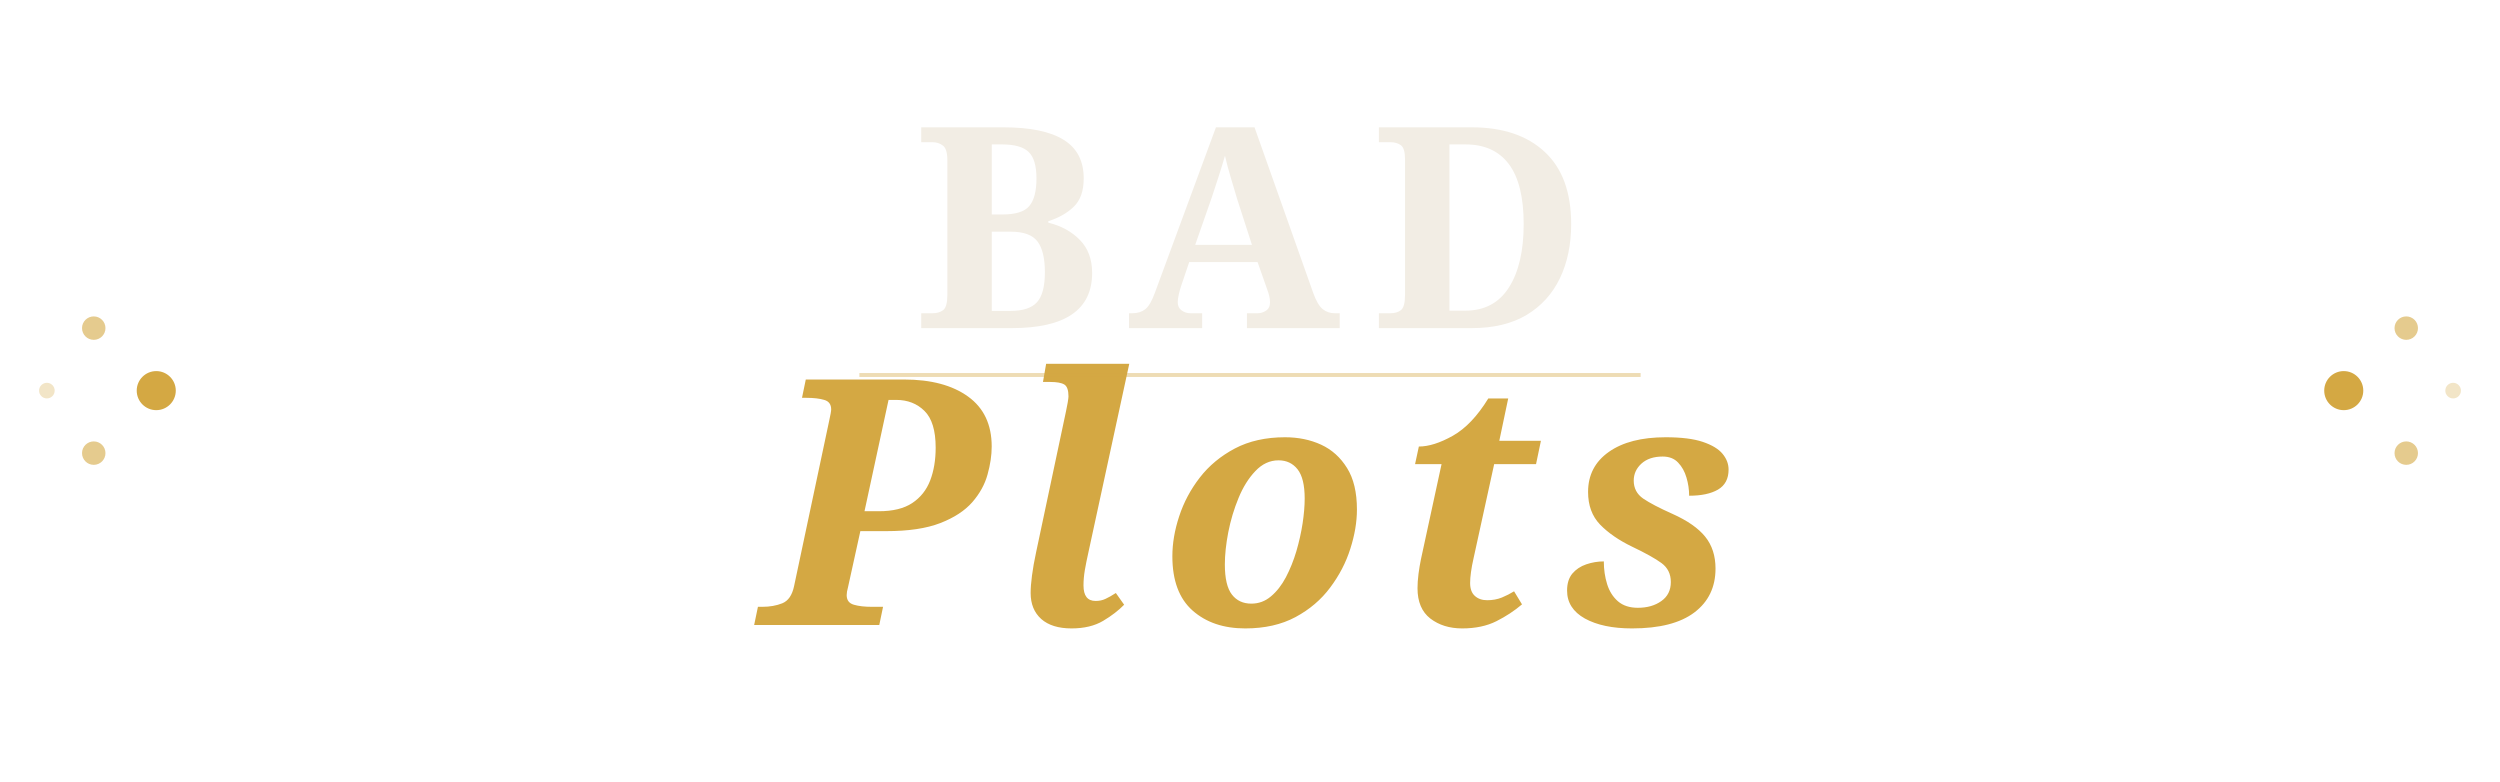
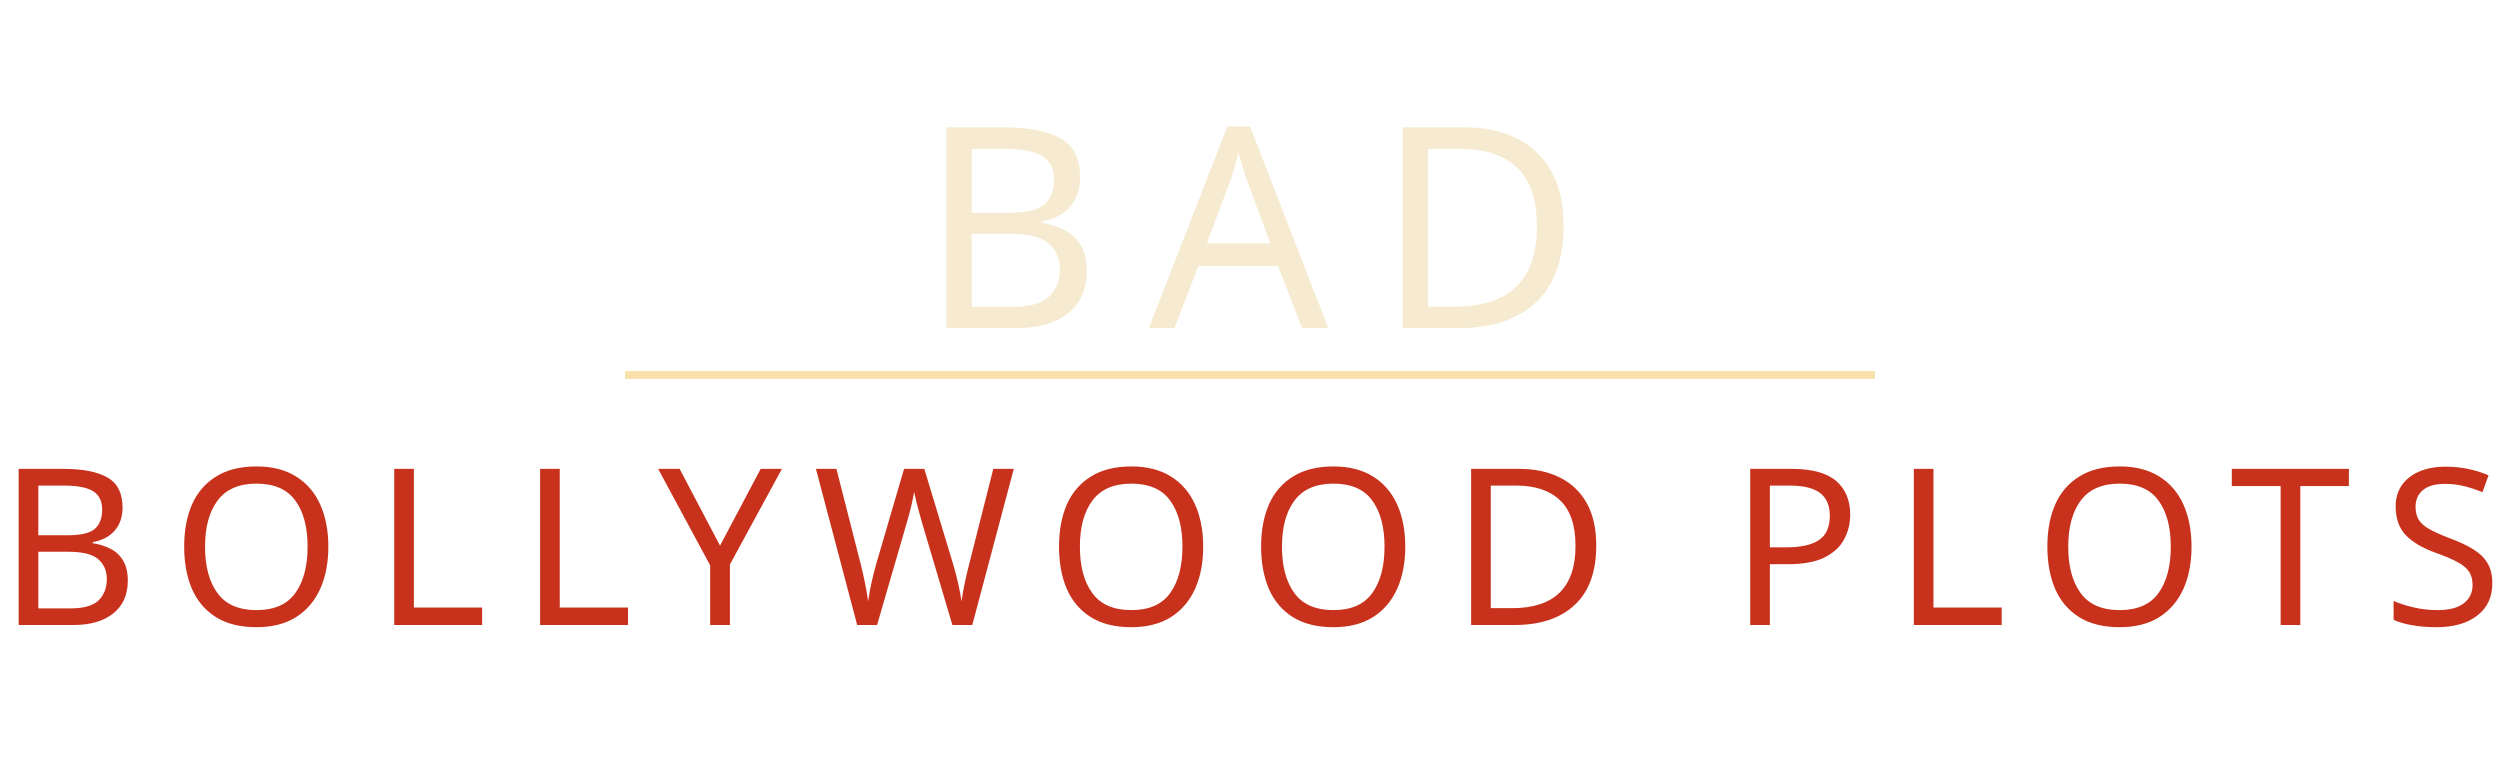
<svg xmlns="http://www.w3.org/2000/svg" viewBox="0 0 320 100" fill="none">
-   <circle cx="20" cy="50" r="2.5" fill="#d4a843" />
-   <circle cx="12" cy="42" r="1.5" fill="#d4a843" opacity="0.6" />
-   <circle cx="12" cy="58" r="1.5" fill="#d4a843" opacity="0.6" />
-   <circle cx="6" cy="50" r="1" fill="#d4a843" opacity="0.3" />
-   <text x="160" y="42" text-anchor="middle" font-family="'Playfair Display', Georgia, serif" font-weight="900" font-size="36" fill="#f2ede4" letter-spacing="4">BAD</text>
-   <text x="160" y="80" text-anchor="middle" font-family="'Playfair Display', Georgia, serif" font-weight="900" font-size="44" fill="#d4a843" font-style="italic" letter-spacing="3">Plots</text>
-   <circle cx="300" cy="50" r="2.5" fill="#d4a843" />
-   <circle cx="308" cy="42" r="1.5" fill="#d4a843" opacity="0.6" />
-   <circle cx="308" cy="58" r="1.5" fill="#d4a843" opacity="0.6" />
-   <circle cx="314" cy="50" r="1" fill="#d4a843" opacity="0.3" />
-   <line x1="110" y1="48" x2="210" y2="48" stroke="#d4a843" stroke-width="0.5" opacity="0.4" />
+   <text x="160" y="42" text-anchor="middle" font-family="'Anton', 'Impact', sans-serif" font-weight="400" font-size="36" fill="#F6EBD1" letter-spacing="6">BAD</text>
+   <text x="160" y="80" text-anchor="middle" font-family="'Anton', 'Impact', sans-serif" font-weight="400" font-size="28" fill="#C8321C" letter-spacing="4">BOLLYWOOD PLOTS</text>
+   <line x1="80" y1="48" x2="240" y2="48" stroke="#F5C457" stroke-width="1" opacity="0.5" />
</svg>
